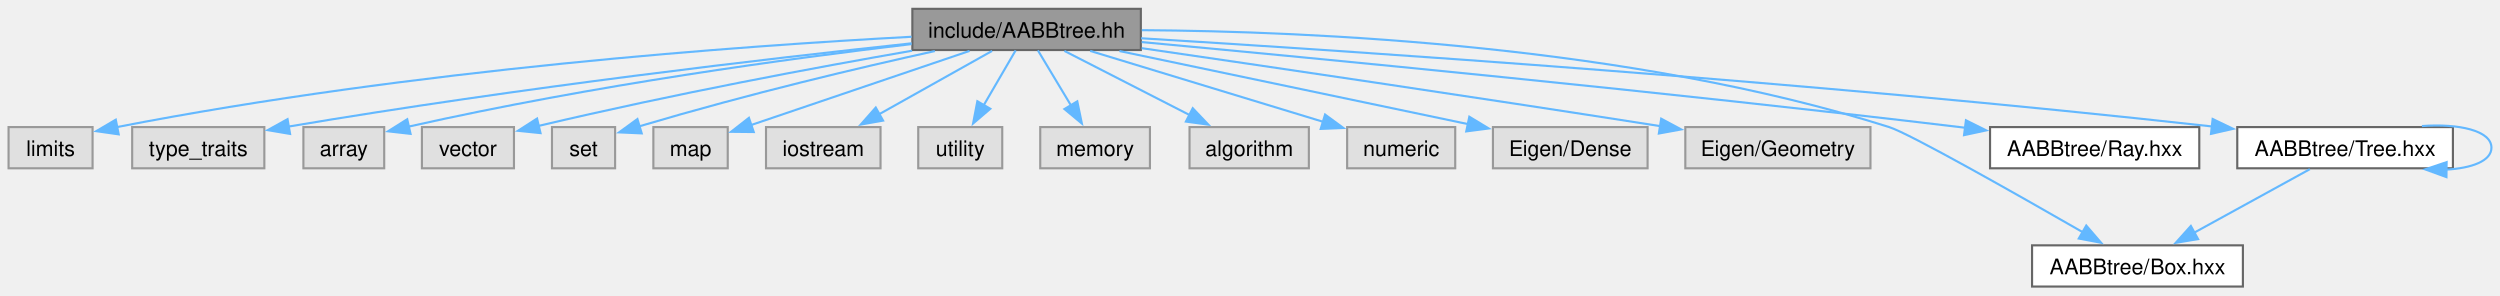
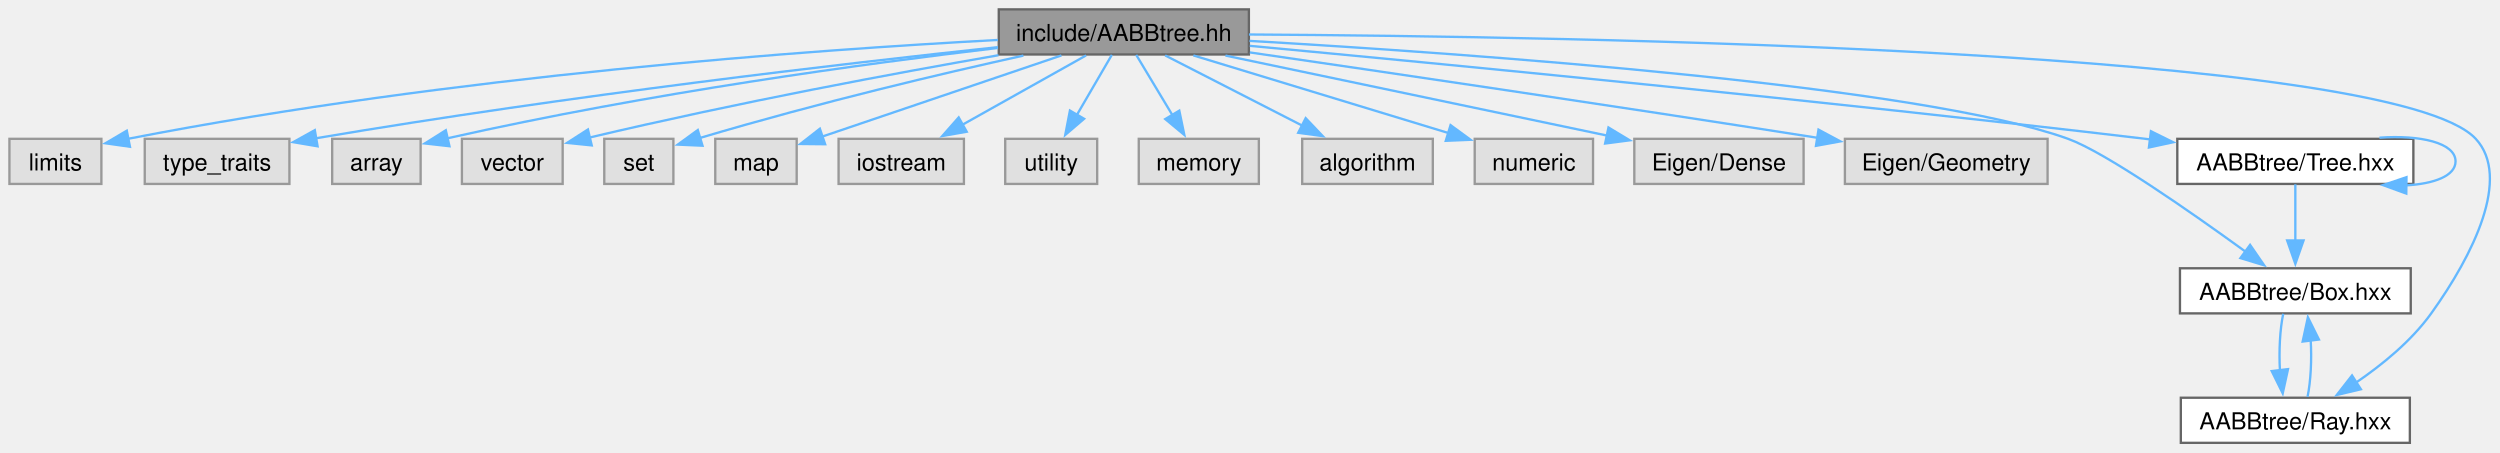
- <svg xmlns="http://www.w3.org/2000/svg" xmlns:xlink="http://www.w3.org/1999/xlink" width="1168pt" height="138pt" viewBox="0.00 0.00 1168.00 137.75">
-   <g id="graph0" class="graph" transform="scale(1 1) rotate(0) translate(4 133.75)">
+ <svg xmlns="http://www.w3.org/2000/svg" xmlns:xlink="http://www.w3.org/1999/xlink" width="1067pt" height="193pt" viewBox="0.00 0.00 1066.95 193.00">
+   <g id="graph0" class="graph" transform="scale(1 1) rotate(0) translate(4 189)">
    <g id="Node000001" class="node">
      <g id="a_Node000001">
        <a xlink:title=" ">
-           <polygon fill="#999999" stroke="#666666" points="529,-129.75 422.25,-129.75 422.25,-110.5 529,-110.5 529,-129.75" />
-           <text text-anchor="middle" x="475.62" y="-116.25" font-family="Helvetica,sans-Serif" font-size="10.00">include/AABBtree.hh</text>
+           <polygon fill="#999999" stroke="#666666" points="529,-185 422.25,-185 422.25,-165.75 529,-165.75 529,-185" />
+           <text text-anchor="middle" x="475.62" y="-171.5" font-family="Helvetica,sans-Serif" font-size="10.00">include/AABBtree.hh</text>
        </a>
      </g>
    </g>
    <g id="Node000002" class="node">
      <g id="a_Node000002">
        <a xlink:title=" ">
-           <polygon fill="#e0e0e0" stroke="#999999" points="39.25,-74.5 0,-74.5 0,-55.25 39.25,-55.25 39.25,-74.5" />
-           <text text-anchor="middle" x="19.62" y="-61" font-family="Helvetica,sans-Serif" font-size="10.00">limits</text>
+           <polygon fill="#e0e0e0" stroke="#999999" points="39.25,-129.75 0,-129.75 0,-110.5 39.25,-110.5 39.25,-129.75" />
+           <text text-anchor="middle" x="19.62" y="-116.25" font-family="Helvetica,sans-Serif" font-size="10.00">limits</text>
        </a>
      </g>
    </g>
    <g id="edge1_Node000001_Node000002" class="edge">
      <g id="a_edge1_Node000001_Node000002">
        <a xlink:title=" ">
-           <path fill="none" stroke="#63b8ff" d="M421.89,-116.7C342.63,-112.43 189.64,-101.52 50.73,-74.53" />
-           <polygon fill="#63b8ff" stroke="#63b8ff" points="51.45,-71.11 40.96,-72.6 50.09,-77.97 51.45,-71.11" />
+           <path fill="none" stroke="#63b8ff" d="M421.89,-171.95C342.63,-167.68 189.64,-156.77 50.73,-129.78" />
+           <polygon fill="#63b8ff" stroke="#63b8ff" points="51.45,-126.36 40.96,-127.85 50.09,-133.22 51.45,-126.36" />
        </a>
      </g>
    </g>
    <g id="Node000003" class="node">
      <g id="a_Node000003">
        <a xlink:title=" ">
-           <polygon fill="#e0e0e0" stroke="#999999" points="119.5,-74.5 57.75,-74.5 57.75,-55.25 119.5,-55.25 119.5,-74.5" />
-           <text text-anchor="middle" x="88.62" y="-61" font-family="Helvetica,sans-Serif" font-size="10.00">type_traits</text>
+           <polygon fill="#e0e0e0" stroke="#999999" points="119.5,-129.75 57.75,-129.75 57.75,-110.5 119.5,-110.5 119.5,-129.75" />
+           <text text-anchor="middle" x="88.62" y="-116.25" font-family="Helvetica,sans-Serif" font-size="10.00">type_traits</text>
        </a>
      </g>
    </g>
    <g id="edge2_Node000001_Node000003" class="edge">
      <g id="a_edge2_Node000001_Node000003">
        <a xlink:title=" ">
-           <path fill="none" stroke="#63b8ff" d="M421.91,-113.64C355.81,-106.58 239.91,-93.17 130.8,-74.74" />
-           <polygon fill="#63b8ff" stroke="#63b8ff" points="131.52,-71.31 121.08,-73.08 130.34,-78.21 131.52,-71.31" />
+           <path fill="none" stroke="#63b8ff" d="M421.91,-168.89C355.81,-161.83 239.91,-148.42 130.8,-129.99" />
+           <polygon fill="#63b8ff" stroke="#63b8ff" points="131.52,-126.56 121.08,-128.33 130.34,-133.46 131.52,-126.56" />
        </a>
      </g>
    </g>
    <g id="Node000004" class="node">
      <g id="a_Node000004">
        <a xlink:title=" ">
-           <polygon fill="#e0e0e0" stroke="#999999" points="175.5,-74.5 137.75,-74.5 137.75,-55.25 175.5,-55.25 175.5,-74.5" />
-           <text text-anchor="middle" x="156.62" y="-61" font-family="Helvetica,sans-Serif" font-size="10.00">array</text>
+           <polygon fill="#e0e0e0" stroke="#999999" points="175.5,-129.75 137.75,-129.75 137.75,-110.5 175.5,-110.5 175.5,-129.75" />
+           <text text-anchor="middle" x="156.62" y="-116.25" font-family="Helvetica,sans-Serif" font-size="10.00">array</text>
        </a>
      </g>
    </g>
    <g id="edge3_Node000001_Node000004" class="edge">
      <g id="a_edge3_Node000001_Node000004">
        <a xlink:title=" ">
-           <path fill="none" stroke="#63b8ff" d="M421.81,-113.27C365.48,-106.61 274.31,-94.33 186.98,-74.74" />
-           <polygon fill="#63b8ff" stroke="#63b8ff" points="187.81,-71.34 177.28,-72.53 186.25,-78.16 187.81,-71.34" />
+           <path fill="none" stroke="#63b8ff" d="M421.81,-168.52C365.48,-161.86 274.31,-149.58 186.98,-129.99" />
+           <polygon fill="#63b8ff" stroke="#63b8ff" points="187.81,-126.59 177.28,-127.78 186.25,-133.41 187.81,-126.59" />
        </a>
      </g>
    </g>
    <g id="Node000005" class="node">
      <g id="a_Node000005">
        <a xlink:title=" ">
-           <polygon fill="#e0e0e0" stroke="#999999" points="236.12,-74.5 193.12,-74.5 193.12,-55.25 236.12,-55.25 236.12,-74.5" />
-           <text text-anchor="middle" x="214.62" y="-61" font-family="Helvetica,sans-Serif" font-size="10.00">vector</text>
+           <polygon fill="#e0e0e0" stroke="#999999" points="236.12,-129.75 193.12,-129.75 193.12,-110.5 236.12,-110.5 236.12,-129.75" />
+           <text text-anchor="middle" x="214.62" y="-116.25" font-family="Helvetica,sans-Serif" font-size="10.00">vector</text>
        </a>
      </g>
    </g>
    <g id="edge4_Node000001_Node000005" class="edge">
      <g id="a_edge4_Node000001_Node000005">
        <a xlink:title=" ">
-           <path fill="none" stroke="#63b8ff" d="M422.12,-110.18C377.59,-102.43 312.33,-90.34 247.36,-75" />
-           <polygon fill="#63b8ff" stroke="#63b8ff" points="248.53,-71.69 237.99,-72.77 246.91,-78.49 248.53,-71.69" />
+           <path fill="none" stroke="#63b8ff" d="M422.12,-165.43C377.59,-157.68 312.33,-145.59 247.36,-130.25" />
+           <polygon fill="#63b8ff" stroke="#63b8ff" points="248.53,-126.94 237.99,-128.02 246.91,-133.74 248.53,-126.94" />
        </a>
      </g>
    </g>
    <g id="Node000006" class="node">
      <g id="a_Node000006">
        <a xlink:title=" ">
-           <polygon fill="#e0e0e0" stroke="#999999" points="283.38,-74.5 253.88,-74.5 253.88,-55.25 283.38,-55.25 283.38,-74.5" />
-           <text text-anchor="middle" x="268.62" y="-61" font-family="Helvetica,sans-Serif" font-size="10.00">set</text>
+           <polygon fill="#e0e0e0" stroke="#999999" points="283.38,-129.75 253.88,-129.75 253.88,-110.5 283.38,-110.5 283.38,-129.75" />
+           <text text-anchor="middle" x="268.62" y="-116.25" font-family="Helvetica,sans-Serif" font-size="10.00">set</text>
        </a>
      </g>
    </g>
    <g id="edge5_Node000001_Node000006" class="edge">
      <g id="a_edge5_Node000001_Node000006">
        <a xlink:title=" ">
-           <path fill="none" stroke="#63b8ff" d="M432.76,-110.02C397.85,-102.31 347.13,-90.42 294.65,-74.86" />
-           <polygon fill="#63b8ff" stroke="#63b8ff" points="295.81,-71.56 285.23,-72.03 293.8,-78.26 295.81,-71.56" />
+           <path fill="none" stroke="#63b8ff" d="M432.76,-165.27C397.85,-157.56 347.13,-145.67 294.65,-130.11" />
+           <polygon fill="#63b8ff" stroke="#63b8ff" points="295.81,-126.81 285.23,-127.28 293.8,-133.51 295.81,-126.81" />
        </a>
      </g>
    </g>
    <g id="Node000007" class="node">
      <g id="a_Node000007">
        <a xlink:title=" ">
-           <polygon fill="#e0e0e0" stroke="#999999" points="336,-74.5 301.25,-74.5 301.25,-55.25 336,-55.25 336,-74.5" />
-           <text text-anchor="middle" x="318.62" y="-61" font-family="Helvetica,sans-Serif" font-size="10.00">map</text>
+           <polygon fill="#e0e0e0" stroke="#999999" points="336,-129.75 301.25,-129.75 301.25,-110.5 336,-110.5 336,-129.75" />
+           <text text-anchor="middle" x="318.62" y="-116.25" font-family="Helvetica,sans-Serif" font-size="10.00">map</text>
        </a>
      </g>
    </g>
    <g id="edge6_Node000001_Node000007" class="edge">
      <g id="a_edge6_Node000001_Node000007">
        <a xlink:title=" ">
-           <path fill="none" stroke="#63b8ff" d="M448.99,-110.09C420.57,-100.45 375.73,-85.24 346.75,-75.41" />
-           <polygon fill="#63b8ff" stroke="#63b8ff" points="348.15,-72.19 337.55,-72.3 345.9,-78.82 348.15,-72.19" />
+           <path fill="none" stroke="#63b8ff" d="M448.99,-165.34C420.57,-155.7 375.73,-140.49 346.75,-130.66" />
+           <polygon fill="#63b8ff" stroke="#63b8ff" points="348.15,-127.44 337.55,-127.55 345.9,-134.07 348.15,-127.44" />
        </a>
      </g>
    </g>
    <g id="Node000008" class="node">
      <g id="a_Node000008">
        <a xlink:title=" ">
-           <polygon fill="#e0e0e0" stroke="#999999" points="407.38,-74.5 353.88,-74.5 353.88,-55.25 407.38,-55.25 407.38,-74.5" />
-           <text text-anchor="middle" x="380.62" y="-61" font-family="Helvetica,sans-Serif" font-size="10.00">iostream</text>
+           <polygon fill="#e0e0e0" stroke="#999999" points="407.38,-129.75 353.88,-129.75 353.88,-110.5 407.38,-110.5 407.38,-129.75" />
+           <text text-anchor="middle" x="380.62" y="-116.25" font-family="Helvetica,sans-Serif" font-size="10.00">iostream</text>
        </a>
      </g>
    </g>
    <g id="edge7_Node000001_Node000008" class="edge">
      <g id="a_edge7_Node000001_Node000008">
        <a xlink:title=" ">
-           <path fill="none" stroke="#63b8ff" d="M459.51,-110.09C445.04,-101.98 423.55,-89.93 406.64,-80.46" />
-           <polygon fill="#63b8ff" stroke="#63b8ff" points="408.57,-77.53 398.14,-75.69 405.15,-83.64 408.57,-77.53" />
+           <path fill="none" stroke="#63b8ff" d="M459.51,-165.34C445.04,-157.23 423.55,-145.18 406.64,-135.71" />
+           <polygon fill="#63b8ff" stroke="#63b8ff" points="408.57,-132.78 398.14,-130.94 405.15,-138.89 408.57,-132.78" />
        </a>
      </g>
    </g>
    <g id="Node000009" class="node">
      <g id="a_Node000009">
        <a xlink:title=" ">
-           <polygon fill="#e0e0e0" stroke="#999999" points="464.25,-74.5 425,-74.5 425,-55.25 464.25,-55.25 464.25,-74.5" />
-           <text text-anchor="middle" x="444.62" y="-61" font-family="Helvetica,sans-Serif" font-size="10.00">utility</text>
+           <polygon fill="#e0e0e0" stroke="#999999" points="464.25,-129.75 425,-129.75 425,-110.5 464.25,-110.5 464.25,-129.75" />
+           <text text-anchor="middle" x="444.62" y="-116.25" font-family="Helvetica,sans-Serif" font-size="10.00">utility</text>
        </a>
      </g>
    </g>
    <g id="edge8_Node000001_Node000009" class="edge">
      <g id="a_edge8_Node000001_Node000009">
        <a xlink:title=" ">
-           <path fill="none" stroke="#63b8ff" d="M470.51,-110.33C466.45,-103.36 460.63,-93.37 455.54,-84.62" />
-           <polygon fill="#63b8ff" stroke="#63b8ff" points="458.67,-83.05 450.62,-76.17 452.62,-86.57 458.67,-83.05" />
+           <path fill="none" stroke="#63b8ff" d="M470.51,-165.58C466.45,-158.61 460.63,-148.62 455.54,-139.87" />
+           <polygon fill="#63b8ff" stroke="#63b8ff" points="458.67,-138.3 450.62,-131.42 452.62,-141.82 458.67,-138.3" />
        </a>
      </g>
    </g>
    <g id="Node000010" class="node">
      <g id="a_Node000010">
        <a xlink:title=" ">
-           <polygon fill="#e0e0e0" stroke="#999999" points="533.25,-74.5 482,-74.5 482,-55.25 533.25,-55.25 533.25,-74.5" />
-           <text text-anchor="middle" x="507.62" y="-61" font-family="Helvetica,sans-Serif" font-size="10.00">memory</text>
+           <polygon fill="#e0e0e0" stroke="#999999" points="533.25,-129.75 482,-129.75 482,-110.5 533.25,-110.5 533.25,-129.75" />
+           <text text-anchor="middle" x="507.62" y="-116.25" font-family="Helvetica,sans-Serif" font-size="10.00">memory</text>
        </a>
      </g>
    </g>
    <g id="edge9_Node000001_Node000010" class="edge">
      <g id="a_edge9_Node000001_Node000010">
        <a xlink:title=" ">
-           <path fill="none" stroke="#63b8ff" d="M480.91,-110.33C485.1,-103.36 491.1,-93.37 496.36,-84.62" />
-           <polygon fill="#63b8ff" stroke="#63b8ff" points="499.3,-86.53 501.45,-76.16 493.3,-82.93 499.3,-86.53" />
+           <path fill="none" stroke="#63b8ff" d="M480.91,-165.58C485.1,-158.61 491.1,-148.62 496.36,-139.87" />
+           <polygon fill="#63b8ff" stroke="#63b8ff" points="499.3,-141.78 501.45,-131.41 493.3,-138.18 499.3,-141.78" />
        </a>
      </g>
    </g>
    <g id="Node000011" class="node">
      <g id="a_Node000011">
        <a xlink:title=" ">
-           <polygon fill="#e0e0e0" stroke="#999999" points="607.5,-74.5 551.75,-74.5 551.75,-55.25 607.5,-55.25 607.5,-74.5" />
-           <text text-anchor="middle" x="579.62" y="-61" font-family="Helvetica,sans-Serif" font-size="10.00">algorithm</text>
+           <polygon fill="#e0e0e0" stroke="#999999" points="607.5,-129.75 551.75,-129.75 551.75,-110.5 607.5,-110.5 607.5,-129.75" />
+           <text text-anchor="middle" x="579.62" y="-116.25" font-family="Helvetica,sans-Serif" font-size="10.00">algorithm</text>
        </a>
      </g>
    </g>
    <g id="edge10_Node000001_Node000011" class="edge">
      <g id="a_edge10_Node000001_Node000011">
        <a xlink:title=" ">
-           <path fill="none" stroke="#63b8ff" d="M493.27,-110.09C509.25,-101.91 533.08,-89.71 551.66,-80.19" />
-           <polygon fill="#63b8ff" stroke="#63b8ff" points="553.24,-83.32 560.55,-75.64 550.05,-77.08 553.24,-83.32" />
+           <path fill="none" stroke="#63b8ff" d="M493.27,-165.34C509.25,-157.16 533.08,-144.96 551.66,-135.44" />
+           <polygon fill="#63b8ff" stroke="#63b8ff" points="553.24,-138.57 560.55,-130.89 550.05,-132.33 553.24,-138.57" />
        </a>
      </g>
    </g>
    <g id="Node000012" class="node">
      <g id="a_Node000012">
        <a xlink:title=" ">
-           <polygon fill="#e0e0e0" stroke="#999999" points="675.88,-74.5 625.38,-74.5 625.38,-55.25 675.88,-55.25 675.88,-74.5" />
-           <text text-anchor="middle" x="650.62" y="-61" font-family="Helvetica,sans-Serif" font-size="10.00">numeric</text>
+           <polygon fill="#e0e0e0" stroke="#999999" points="675.88,-129.75 625.38,-129.75 625.38,-110.5 675.88,-110.5 675.88,-129.75" />
+           <text text-anchor="middle" x="650.62" y="-116.25" font-family="Helvetica,sans-Serif" font-size="10.00">numeric</text>
        </a>
      </g>
    </g>
    <g id="edge11_Node000001_Node000012" class="edge">
      <g id="a_edge11_Node000001_Node000012">
        <a xlink:title=" ">
-           <path fill="none" stroke="#63b8ff" d="M505.31,-110.09C535.41,-100.93 582.02,-86.75 614.3,-76.93" />
-           <polygon fill="#63b8ff" stroke="#63b8ff" points="615.07,-80.35 623.62,-74.09 613.03,-73.65 615.07,-80.35" />
+           <path fill="none" stroke="#63b8ff" d="M505.31,-165.34C535.41,-156.18 582.02,-142 614.3,-132.18" />
+           <polygon fill="#63b8ff" stroke="#63b8ff" points="615.07,-135.6 623.62,-129.34 613.03,-128.9 615.07,-135.6" />
        </a>
      </g>
    </g>
    <g id="Node000013" class="node">
      <g id="a_Node000013">
        <a xlink:title=" ">
-           <polygon fill="#e0e0e0" stroke="#999999" points="765.75,-74.5 693.5,-74.5 693.5,-55.25 765.75,-55.25 765.75,-74.5" />
-           <text text-anchor="middle" x="729.62" y="-61" font-family="Helvetica,sans-Serif" font-size="10.00">Eigen/Dense</text>
+           <polygon fill="#e0e0e0" stroke="#999999" points="765.75,-129.75 693.5,-129.75 693.5,-110.5 765.75,-110.5 765.75,-129.75" />
+           <text text-anchor="middle" x="729.62" y="-116.25" font-family="Helvetica,sans-Serif" font-size="10.00">Eigen/Dense</text>
        </a>
      </g>
    </g>
    <g id="edge12_Node000001_Node000013" class="edge">
      <g id="a_edge12_Node000001_Node000013">
        <a xlink:title=" ">
-           <path fill="none" stroke="#63b8ff" d="M519,-110.03C564.29,-100.54 635.12,-85.69 681.95,-75.87" />
-           <polygon fill="#63b8ff" stroke="#63b8ff" points="682.47,-79.34 691.54,-73.86 681.03,-72.49 682.47,-79.34" />
+           <path fill="none" stroke="#63b8ff" d="M519,-165.28C564.29,-155.79 635.12,-140.94 681.95,-131.12" />
+           <polygon fill="#63b8ff" stroke="#63b8ff" points="682.47,-134.59 691.54,-129.11 681.03,-127.74 682.47,-134.59" />
        </a>
      </g>
    </g>
    <g id="Node000014" class="node">
      <g id="a_Node000014">
        <a xlink:title=" ">
-           <polygon fill="#e0e0e0" stroke="#999999" points="869.88,-74.5 783.38,-74.5 783.38,-55.25 869.88,-55.25 869.88,-74.5" />
-           <text text-anchor="middle" x="826.62" y="-61" font-family="Helvetica,sans-Serif" font-size="10.00">Eigen/Geometry</text>
+           <polygon fill="#e0e0e0" stroke="#999999" points="869.88,-129.75 783.38,-129.75 783.38,-110.5 869.88,-110.5 869.88,-129.75" />
+           <text text-anchor="middle" x="826.62" y="-116.25" font-family="Helvetica,sans-Serif" font-size="10.00">Eigen/Geometry</text>
        </a>
      </g>
    </g>
    <g id="edge13_Node000001_Node000014" class="edge">
      <g id="a_edge13_Node000001_Node000014">
        <a xlink:title=" ">
-           <path fill="none" stroke="#63b8ff" d="M529.41,-111.37C586.9,-103.01 681.03,-89.16 771.63,-74.95" />
-           <polygon fill="#63b8ff" stroke="#63b8ff" points="772.11,-78.42 781.45,-73.41 771.02,-71.5 772.11,-78.42" />
+           <path fill="none" stroke="#63b8ff" d="M529.41,-166.62C586.9,-158.26 681.03,-144.41 771.63,-130.2" />
+           <polygon fill="#63b8ff" stroke="#63b8ff" points="772.11,-133.67 781.45,-128.66 771.02,-126.75 772.11,-133.67" />
        </a>
      </g>
    </g>
    <g id="Node000015" class="node">
      <g id="a_Node000015">
        <a xlink:href="_box_8hxx.html" target="_top" xlink:title=" ">
-           <polygon fill="white" stroke="#666666" points="1043.88,-19.25 945.38,-19.25 945.38,0 1043.88,0 1043.88,-19.25" />
-           <text text-anchor="middle" x="994.62" y="-5.75" font-family="Helvetica,sans-Serif" font-size="10.00">AABBtree/Box.hxx</text>
+           <polygon fill="white" stroke="#666666" points="1024.88,-74.5 926.38,-74.5 926.38,-55.25 1024.88,-55.25 1024.88,-74.5" />
+           <text text-anchor="middle" x="975.62" y="-61" font-family="Helvetica,sans-Serif" font-size="10.00">AABBtree/Box.hxx</text>
        </a>
      </g>
    </g>
    <g id="edge14_Node000001_Node000015" class="edge">
      <g id="a_edge14_Node000001_Node000015">
        <a xlink:title=" ">
-           <path fill="none" stroke="#63b8ff" d="M529.48,-119.78C608.09,-119.27 758,-112.71 878.62,-74.5 888.13,-71.49 937.98,-43.25 969.16,-25.34" />
-           <polygon fill="#63b8ff" stroke="#63b8ff" points="970.7,-28.5 977.62,-20.47 967.2,-22.43 970.7,-28.5" />
+           <path fill="none" stroke="#63b8ff" d="M529.26,-171.55C623.7,-166.07 815.64,-152.48 878.62,-129.75 894.47,-124.03 930.97,-98.56 954.4,-81.56" />
+           <polygon fill="#63b8ff" stroke="#63b8ff" points="956.31,-84.49 962.32,-75.77 952.18,-78.84 956.31,-84.49" />
        </a>
      </g>
    </g>
    <g id="Node000016" class="node">
      <g id="a_Node000016">
        <a xlink:href="_ray_8hxx.html" target="_top" xlink:title=" ">
-           <polygon fill="white" stroke="#666666" points="1023.5,-74.5 925.75,-74.5 925.75,-55.25 1023.5,-55.25 1023.5,-74.5" />
-           <text text-anchor="middle" x="974.62" y="-61" font-family="Helvetica,sans-Serif" font-size="10.00">AABBtree/Ray.hxx</text>
-         </a>
-       </g>
-     </g>
-     <g id="edge15_Node000001_Node000016" class="edge">
-       <g id="a_edge15_Node000001_Node000016">
-         <a xlink:title=" ">
-           <path fill="none" stroke="#63b8ff" d="M529.39,-114.22C611.76,-106.56 774.12,-90.94 911.62,-74.5 912.47,-74.4 913.32,-74.3 914.17,-74.19" />
-           <polygon fill="#63b8ff" stroke="#63b8ff" points="914.48,-77.68 923.96,-72.96 913.6,-70.74 914.48,-77.68" />
+           <polygon fill="white" stroke="#666666" points="1024.5,-19.25 926.75,-19.25 926.75,0 1024.5,0 1024.5,-19.25" />
+           <text text-anchor="middle" x="975.62" y="-5.75" font-family="Helvetica,sans-Serif" font-size="10.00">AABBtree/Ray.hxx</text>
+         </a>
+       </g>
+     </g>
+     <g id="edge17_Node000001_Node000016" class="edge">
+       <g id="a_edge17_Node000001_Node000016">
+         <a xlink:title=" ">
+           <path fill="none" stroke="#63b8ff" d="M529.04,-174.28C665.27,-173.48 1017.48,-167.72 1052.62,-129.75 1067.83,-113.32 1051.66,-80.35 1033.62,-55.25 1025.14,-43.44 1012.64,-33.27 1001.42,-25.63" />
+           <polygon fill="#63b8ff" stroke="#63b8ff" points="1003.6,-22.87 993.3,-20.42 999.82,-28.76 1003.6,-22.87" />
        </a>
      </g>
    </g>
    <g id="Node000017" class="node">
      <g id="a_Node000017">
        <a xlink:href="_tree_8hxx.html" target="_top" xlink:title=" ">
-           <polygon fill="white" stroke="#666666" points="1142,-74.5 1041.25,-74.5 1041.25,-55.25 1142,-55.25 1142,-74.5" />
-           <text text-anchor="middle" x="1091.62" y="-61" font-family="Helvetica,sans-Serif" font-size="10.00">AABBtree/Tree.hxx</text>
-         </a>
-       </g>
-     </g>
-     <g id="edge16_Node000001_Node000017" class="edge">
-       <g id="a_edge16_Node000001_Node000017">
-         <a xlink:title=" ">
-           <path fill="none" stroke="#63b8ff" d="M529.12,-116C626.55,-110.07 839.73,-95.91 1029.49,-74.79" />
-           <polygon fill="#63b8ff" stroke="#63b8ff" points="1029.75,-78.28 1039.3,-73.69 1028.97,-71.33 1029.75,-78.28" />
-         </a>
-       </g>
-     </g>
-     <g id="edge17_Node000017_Node000015" class="edge">
-       <g id="a_edge17_Node000017_Node000015">
-         <a xlink:title=" ">
-           <path fill="none" stroke="#63b8ff" d="M1075.17,-54.84C1060.4,-46.73 1038.45,-34.68 1021.19,-25.21" />
-           <polygon fill="#63b8ff" stroke="#63b8ff" points="1022.94,-22.18 1012.49,-20.43 1019.57,-28.31 1022.94,-22.18" />
-         </a>
-       </g>
-     </g>
-     <g id="edge18_Node000017_Node000017" class="edge">
-       <g id="a_edge18_Node000017_Node000017">
-         <a xlink:title=" ">
-           <path fill="none" stroke="#63b8ff" d="M1127.51,-74.98C1144.76,-76.23 1160,-72.86 1160,-64.88 1160,-58.7 1150.89,-55.28 1138.77,-54.63" />
-           <polygon fill="#63b8ff" stroke="#63b8ff" points="1138.98,-51.13 1129.02,-54.75 1139.06,-58.13 1138.98,-51.13" />
+           <polygon fill="white" stroke="#666666" points="1026,-129.75 925.25,-129.75 925.25,-110.5 1026,-110.5 1026,-129.75" />
+           <text text-anchor="middle" x="975.62" y="-116.25" font-family="Helvetica,sans-Serif" font-size="10.00">AABBtree/Tree.hxx</text>
+         </a>
+       </g>
+     </g>
+     <g id="edge18_Node000001_Node000017" class="edge">
+       <g id="a_edge18_Node000001_Node000017">
+         <a xlink:title=" ">
+           <path fill="none" stroke="#63b8ff" d="M529.38,-169.43C611.75,-161.73 774.1,-146.05 911.62,-129.75 912.3,-129.67 912.99,-129.59 913.67,-129.51" />
+           <polygon fill="#63b8ff" stroke="#63b8ff" points="913.99,-132.99 923.49,-128.29 913.13,-126.05 913.99,-132.99" />
+         </a>
+       </g>
+     </g>
+     <g id="edge15_Node000015_Node000016" class="edge">
+       <g id="a_edge15_Node000015_Node000016">
+         <a xlink:title=" ">
+           <path fill="none" stroke="#63b8ff" d="M970.46,-55.08C969.05,-48.49 968.58,-39.21 969.05,-30.82" />
+           <polygon fill="#63b8ff" stroke="#63b8ff" points="972.5,-31.46 970.24,-21.11 965.55,-30.62 972.5,-31.46" />
+         </a>
+       </g>
+     </g>
+     <g id="edge16_Node000016_Node000015" class="edge">
+       <g id="a_edge16_Node000016_Node000015">
+         <a xlink:title=" ">
+           <path fill="none" stroke="#63b8ff" d="M980.83,-19.61C982.22,-26.25 982.67,-35.55 982.18,-43.92" />
+           <polygon fill="#63b8ff" stroke="#63b8ff" points="978.74,-43.22 980.98,-53.58 985.69,-44.09 978.74,-43.22" />
+         </a>
+       </g>
+     </g>
+     <g id="edge19_Node000017_Node000015" class="edge">
+       <g id="a_edge19_Node000017_Node000015">
+         <a xlink:title=" ">
+           <path fill="none" stroke="#63b8ff" d="M975.62,-110.33C975.62,-103.82 975.62,-94.67 975.62,-86.37" />
+           <polygon fill="#63b8ff" stroke="#63b8ff" points="979.13,-86.37 975.63,-76.37 972.13,-86.37 979.13,-86.37" />
+         </a>
+       </g>
+     </g>
+     <g id="edge20_Node000017_Node000017" class="edge">
+       <g id="a_edge20_Node000017_Node000017">
+         <a xlink:title=" ">
+           <path fill="none" stroke="#63b8ff" d="M1011.51,-130.23C1028.76,-131.48 1044,-128.11 1044,-120.12 1044,-113.95 1034.89,-110.53 1022.77,-109.88" />
+           <polygon fill="#63b8ff" stroke="#63b8ff" points="1022.98,-106.38 1013.02,-110 1023.06,-113.38 1022.98,-106.38" />
        </a>
      </g>
    </g>
  </g>
</svg>
